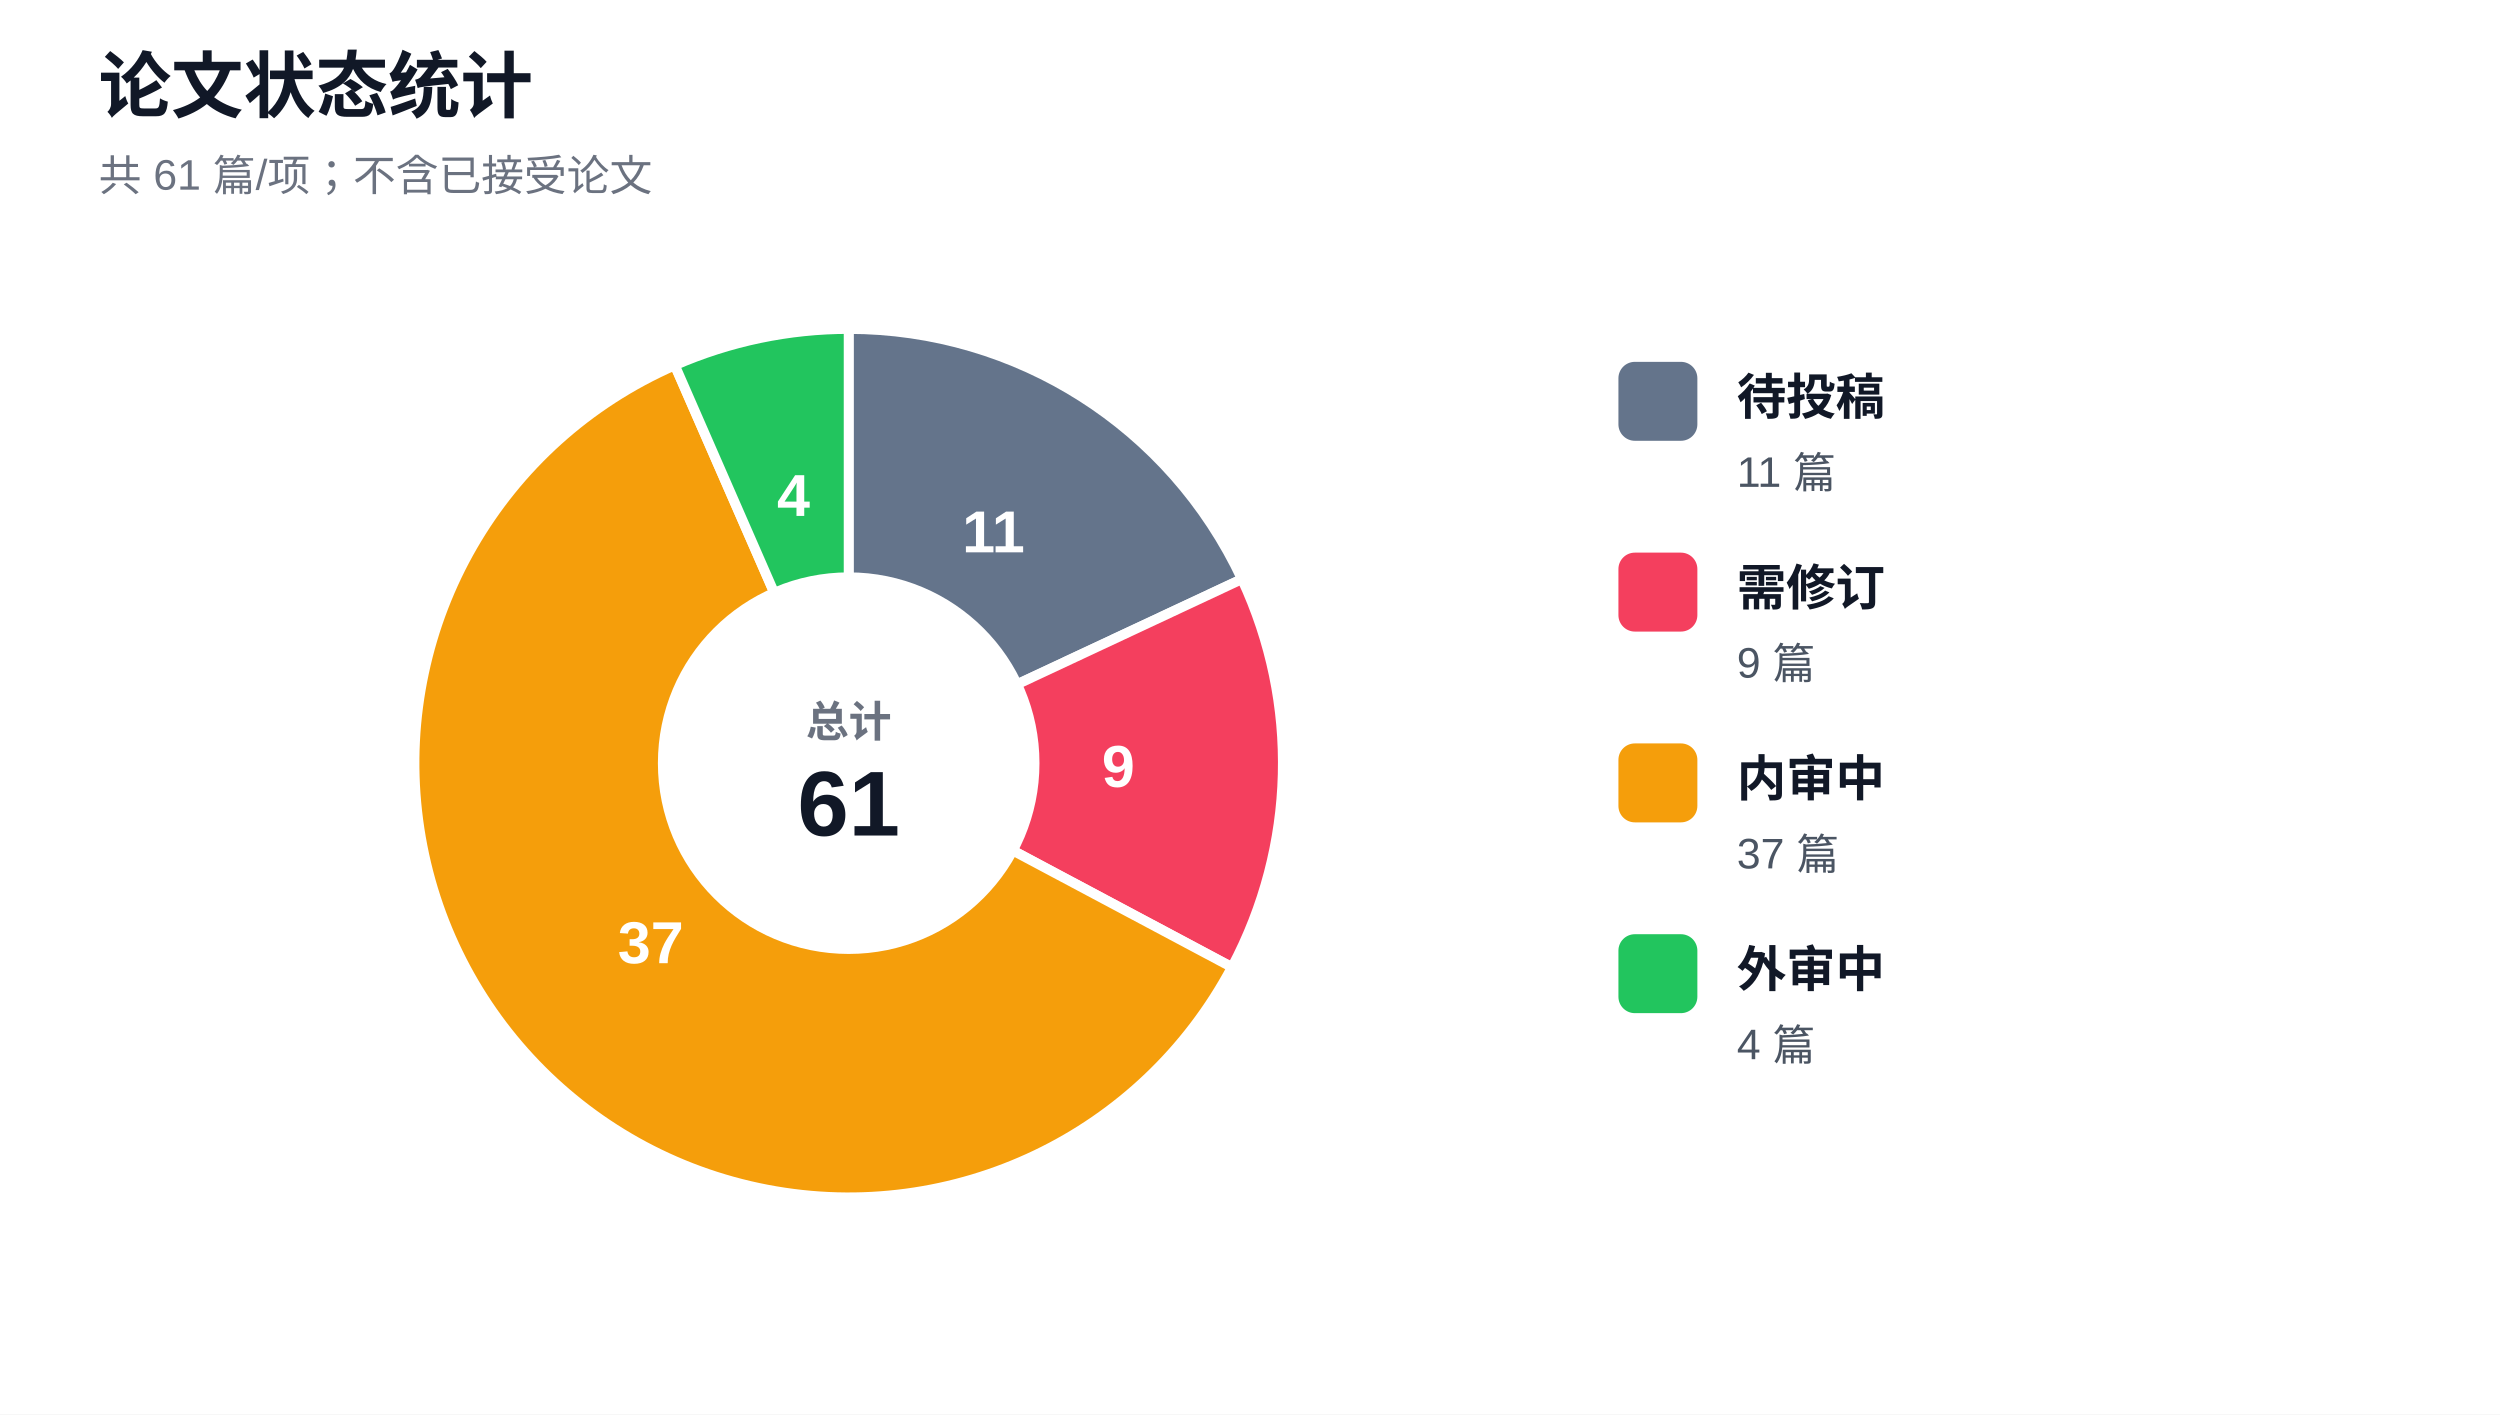
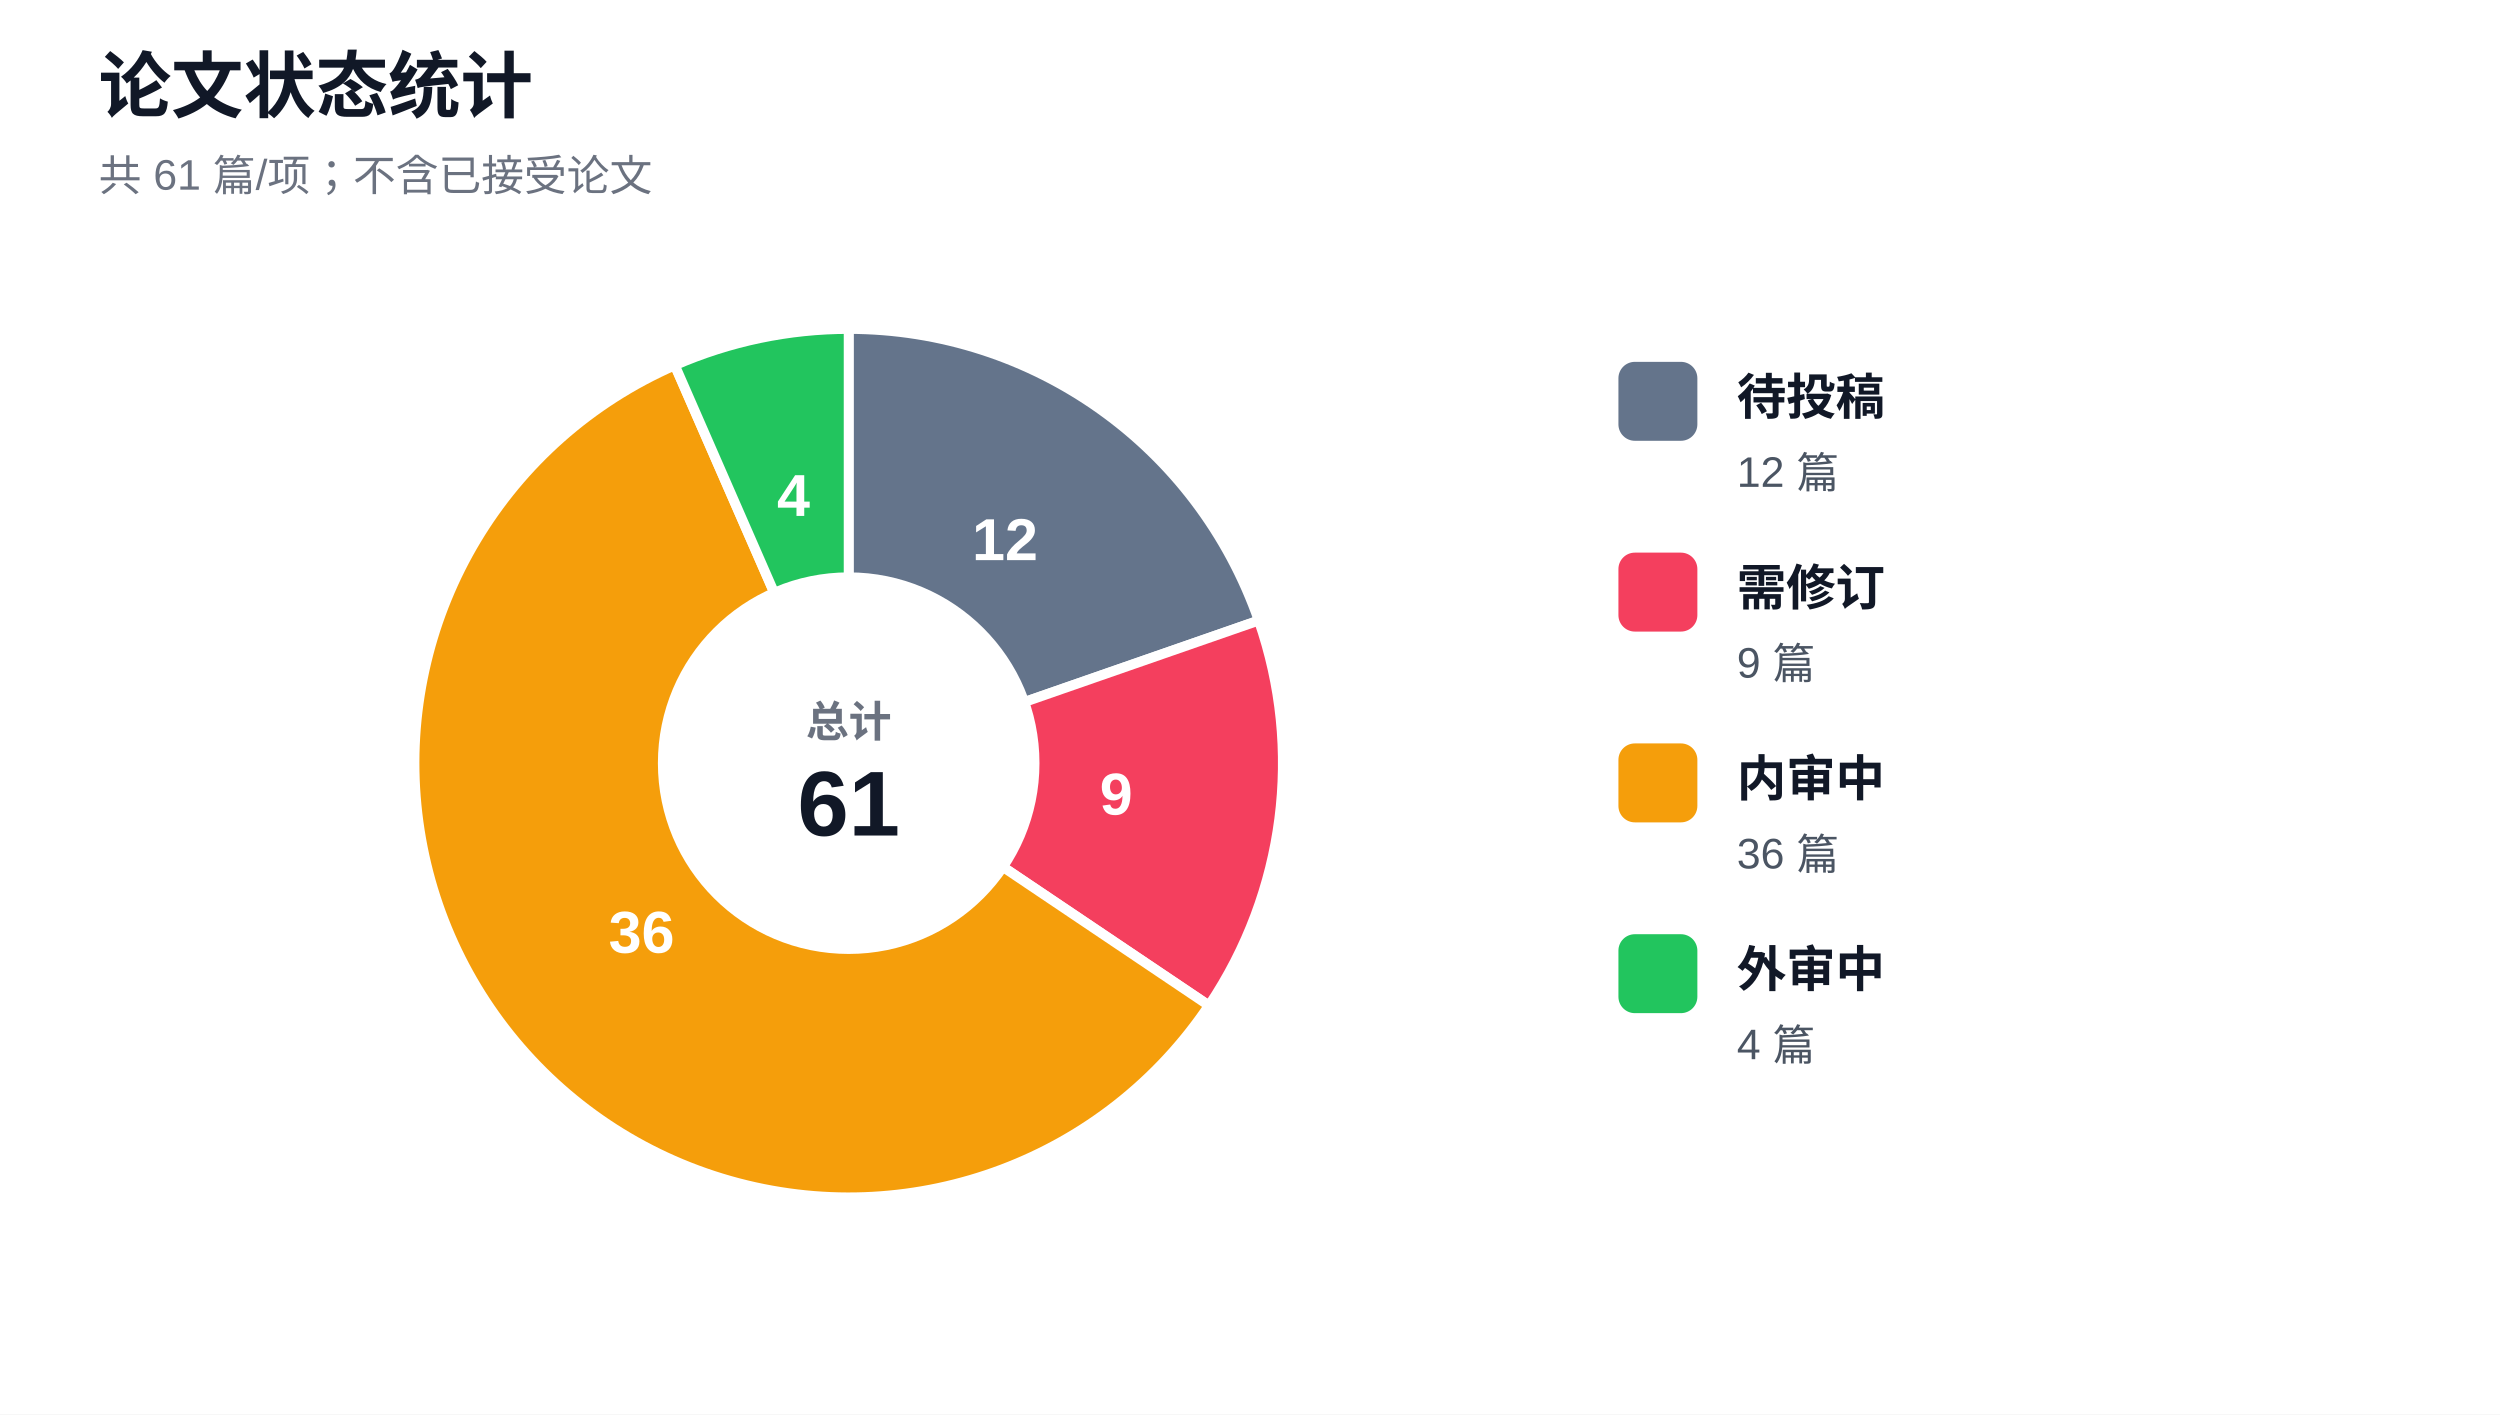
<svg xmlns="http://www.w3.org/2000/svg" width="760" height="430" viewBox="0 0 760 430" role="img" aria-labelledby="title desc">
  <rect width="760" height="430" fill="#ffffff" />
  <text x="30" y="34" fill="#111827" font-family="Arial, Microsoft YaHei, sans-serif" font-size="22" font-weight="700">论文状态统计</text>
  <text x="30" y="58" fill="#6b7280" font-family="Arial, Microsoft YaHei, sans-serif" font-size="13">共 61 篇/项；不含已接受论文</text>
  <g font-family="Arial, Microsoft YaHei, sans-serif">
-     <path d="M 258 232 L 258 100 A 132 132 0 0 1 377.553 176.043 Z" fill="#64748b" stroke="#ffffff" stroke-width="3" />
-     <text x="302.009" y="162.81" fill="#ffffff" font-size="18" font-weight="800" text-anchor="middle" dominant-baseline="middle">11</text>
-     <path d="M 258 232 L 377.553 176.043 A 132 132 0 0 1 374.514 294.037 Z" fill="#f43f5e" stroke="#ffffff" stroke-width="3" />
-     <text x="339.973" y="234.111" fill="#ffffff" font-size="18" font-weight="800" text-anchor="middle" dominant-baseline="middle">9</text>
-     <path d="M 258 232 L 374.514 294.037 A 132 132 0 1 1 205.14 111.046 Z" fill="#f59e0b" stroke="#ffffff" stroke-width="3" />
-     <text x="197.821" y="287.7" fill="#ffffff" font-size="18" font-weight="800" text-anchor="middle" dominant-baseline="middle">37</text>
+     <path d="M 258 232 L 258 100 A 132 132 0 0 1 382.673 188.632 Z" fill="#64748b" stroke="#ffffff" stroke-width="3" />
+     <text x="305.513" y="165.168" fill="#ffffff" font-size="18" font-weight="800" text-anchor="middle" dominant-baseline="middle">12</text>
+     <path d="M 258 232 L 382.673 188.632 A 132 132 0 0 1 367.517 305.688 Z" fill="#f43f5e" stroke="#ffffff" stroke-width="3" />
+     <text x="339.321" y="242.529" fill="#ffffff" font-size="18" font-weight="800" text-anchor="middle" dominant-baseline="middle">9</text>
+     <path d="M 258 232 L 367.517 305.688 A 132 132 0 1 1 205.14 111.046 Z" fill="#f59e0b" stroke="#ffffff" stroke-width="3" />
+     <text x="195.034" y="284.529" fill="#ffffff" font-size="18" font-weight="800" text-anchor="middle" dominant-baseline="middle">36</text>
    <path d="M 258 232 L 205.14 111.046 A 132 132 0 0 1 258 100 Z" fill="#22c55e" stroke="#ffffff" stroke-width="3" />
    <text x="241.227" y="151.734" fill="#ffffff" font-size="18" font-weight="800" text-anchor="middle" dominant-baseline="middle">4</text>
    <circle cx="258" cy="232" r="58" fill="#ffffff" />
    <text x="258" y="224" fill="#6b7280" font-size="13" font-weight="700" text-anchor="middle">总计</text>
    <text x="258" y="254" fill="#111827" font-size="28" font-weight="700" text-anchor="middle">61</text>
  </g>
  <g font-family="Arial, Microsoft YaHei, sans-serif">
    <rect x="492" y="110" width="24" height="24" rx="5" fill="#64748b" />
    <text x="528" y="126" fill="#111827" font-size="15" font-weight="700">待投稿</text>
-     <text x="528" y="148" fill="#4b5563" font-size="13">11 篇</text>
+     <text x="528" y="148" fill="#4b5563" font-size="13">12 篇</text>
    <rect x="492" y="168" width="24" height="24" rx="5" fill="#f43f5e" />
    <text x="528" y="184" fill="#111827" font-size="15" font-weight="700">需修订</text>
    <text x="528" y="206" fill="#4b5563" font-size="13">9 篇</text>
    <rect x="492" y="226" width="24" height="24" rx="5" fill="#f59e0b" />
    <text x="528" y="242" fill="#111827" font-size="15" font-weight="700">内审中</text>
-     <text x="528" y="264" fill="#4b5563" font-size="13">37 篇</text>
+     <text x="528" y="264" fill="#4b5563" font-size="13">36 篇</text>
    <rect x="492" y="284" width="24" height="24" rx="5" fill="#22c55e" />
    <text x="528" y="300" fill="#111827" font-size="15" font-weight="700">外审中</text>
    <text x="528" y="322" fill="#4b5563" font-size="13">4 篇</text>
  </g>
</svg>
